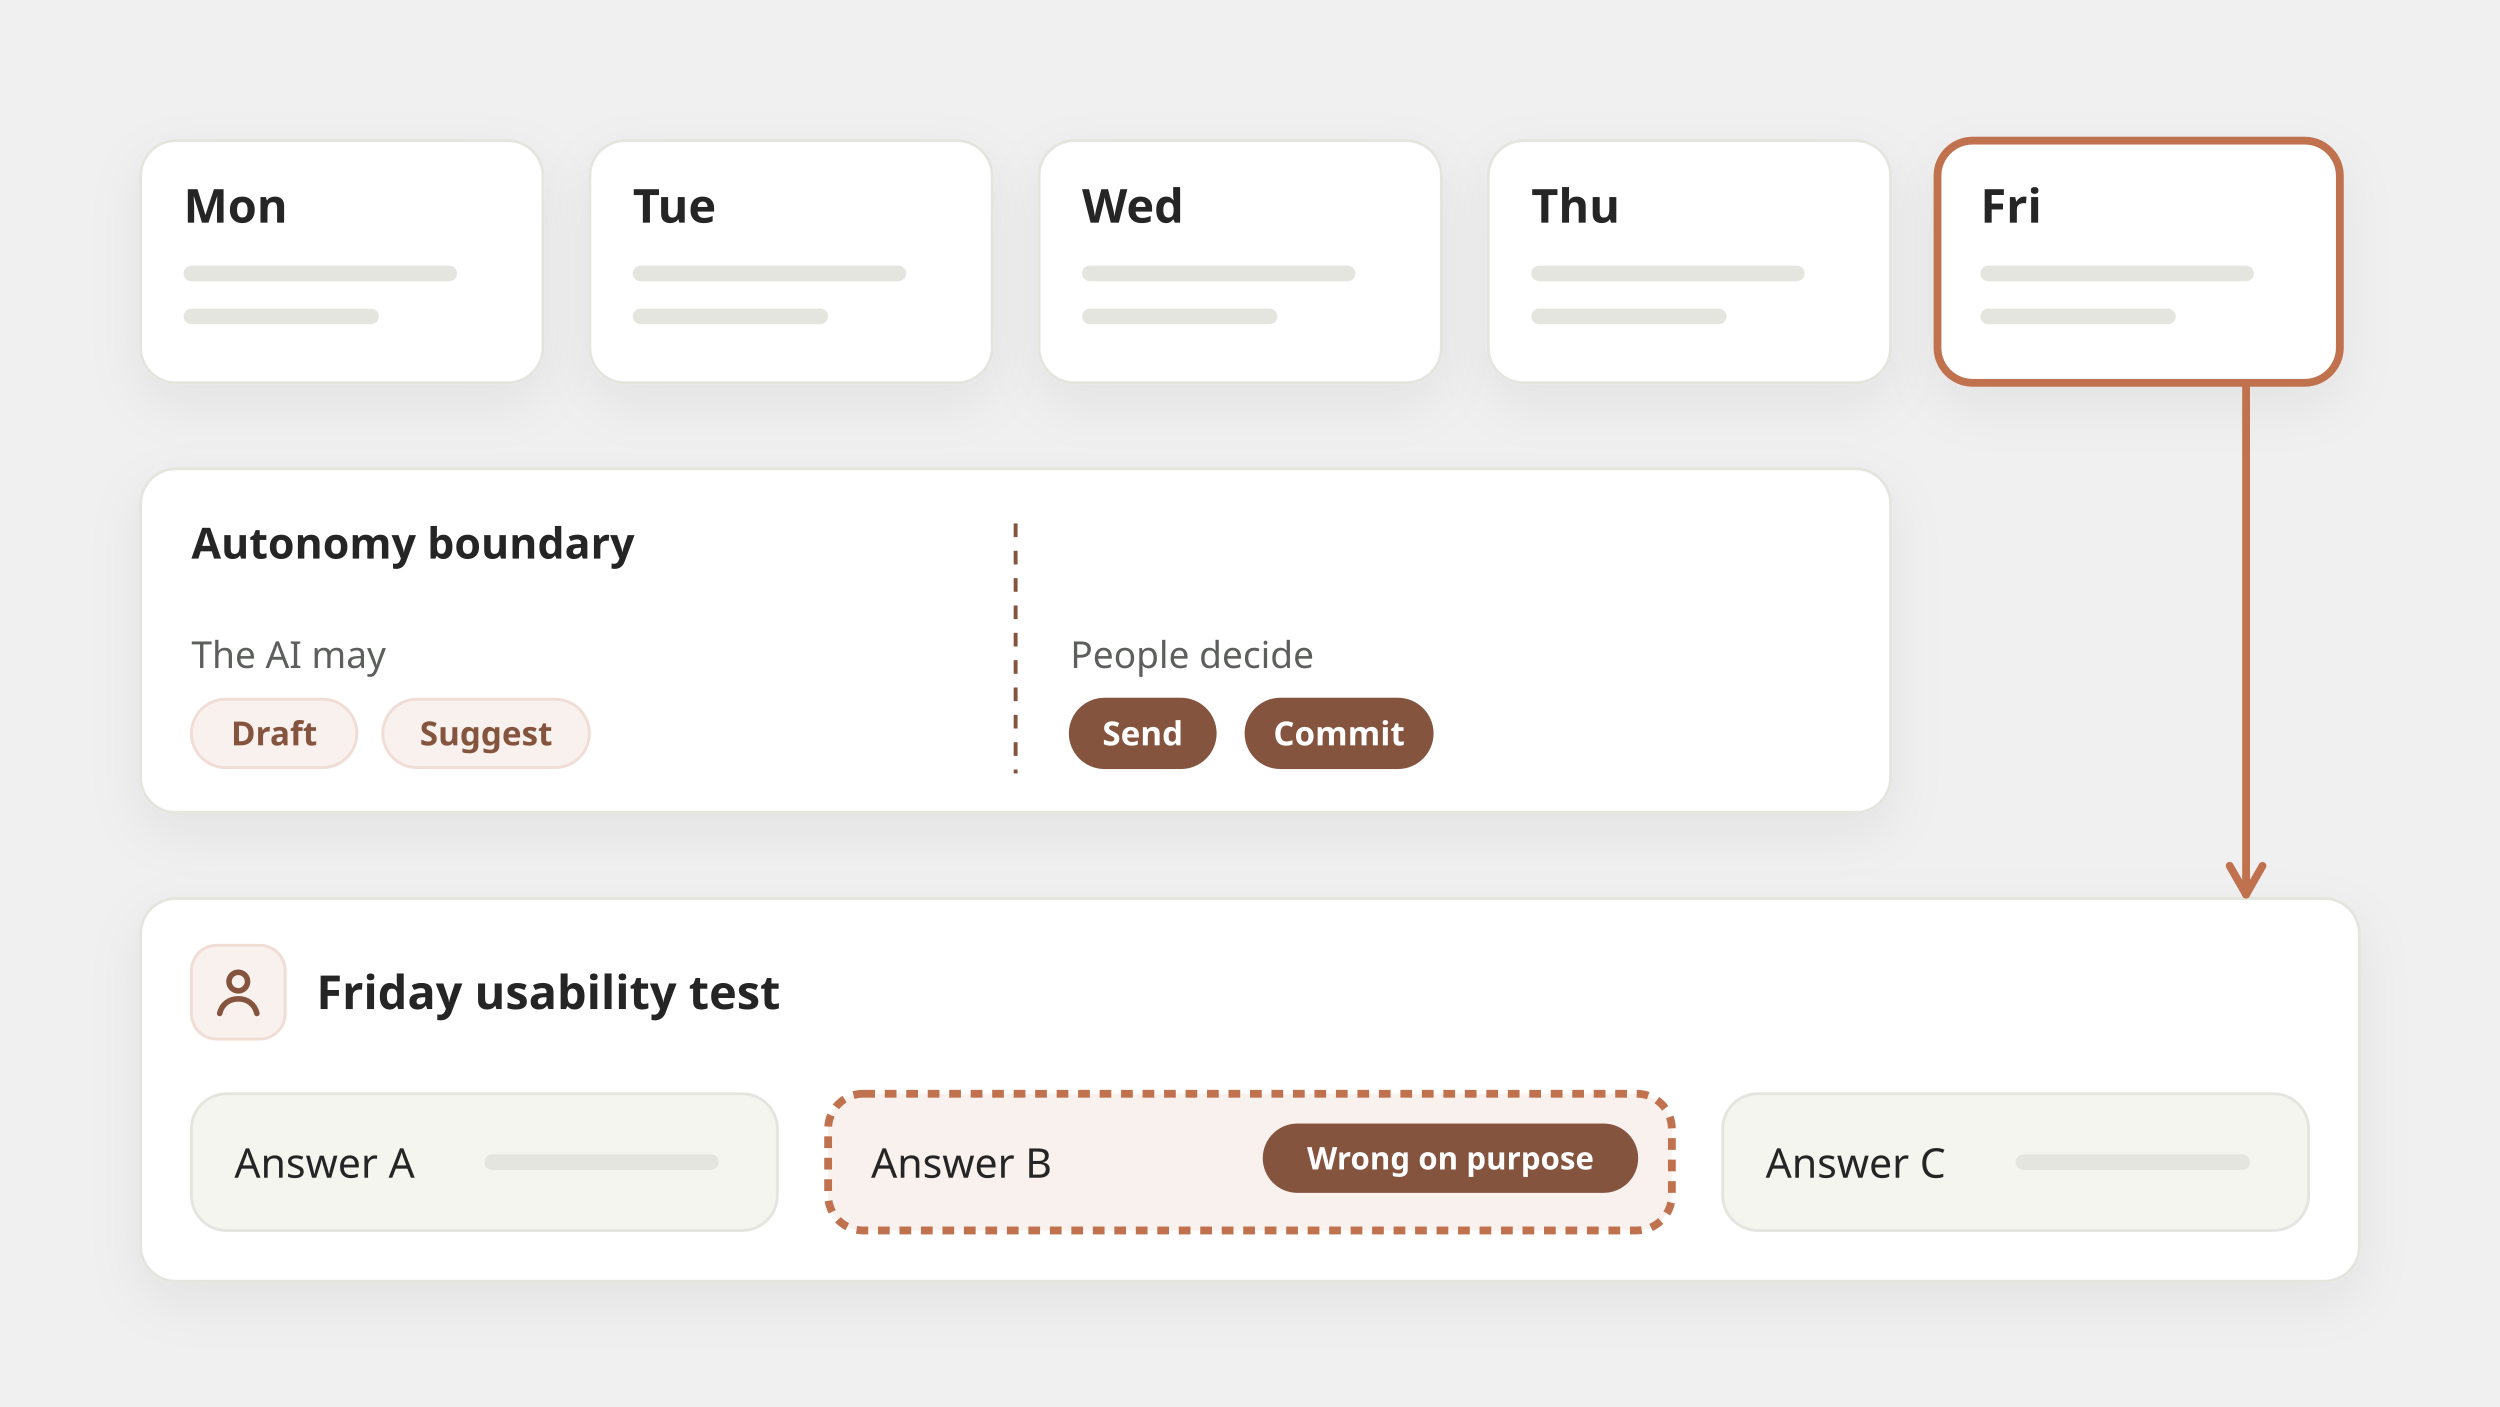
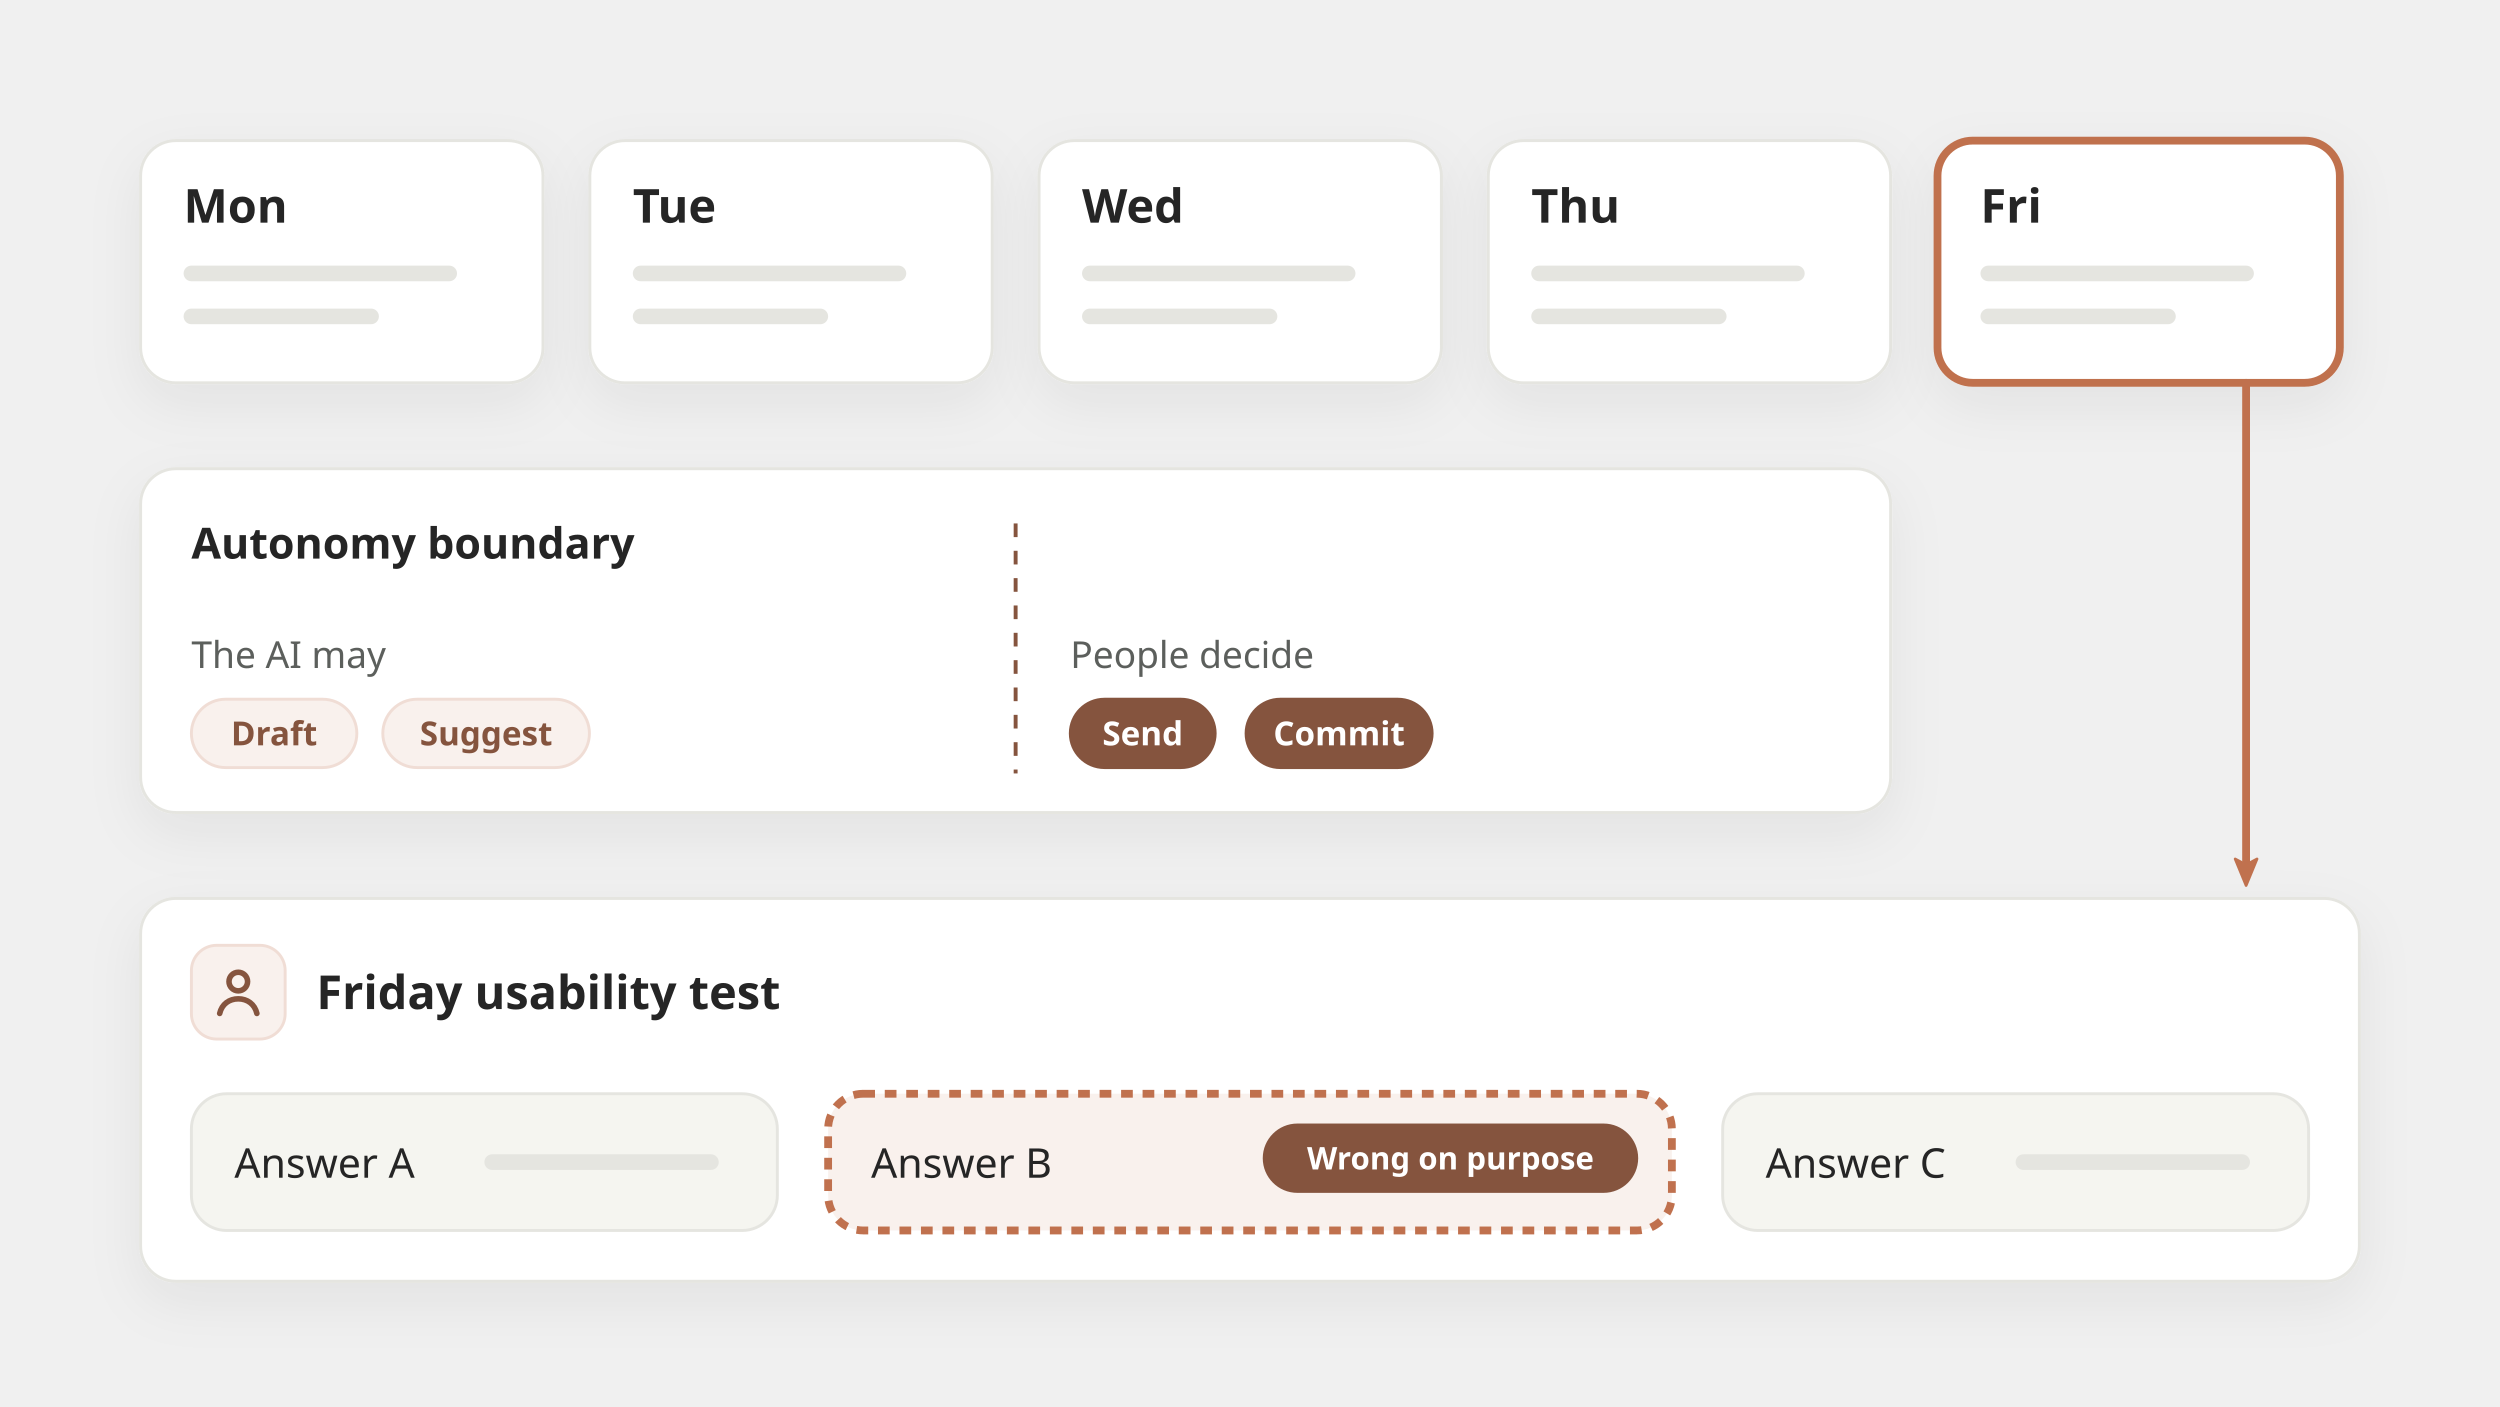
<svg xmlns="http://www.w3.org/2000/svg" viewBox="0 0 1280 720" width="1280" height="720">
  <defs>
    <filter id="sh" x="-20%" y="-20%" width="140%" height="160%">
      <feDropShadow dx="0" dy="1" stdDeviation="1" flood-color="#252525" flood-opacity="0.05" />
      <feDropShadow dx="0" dy="10" stdDeviation="14" flood-color="#252525" flood-opacity="0.06" />
    </filter>
    <marker id="hn" viewBox="0 0 10 10" refX="8" refY="5" markerWidth="7" markerHeight="7" markerUnits="userSpaceOnUse" orient="auto" overflow="visible">
      <path d="M1 1L8 5 1 9" fill="none" stroke="#5c5f5c" stroke-width="1.9" stroke-linecap="round" stroke-linejoin="round" transform="scale(3) translate(-5.333 -3.333)" />
    </marker>
    <marker id="ha" viewBox="0 0 10 10" refX="8" refY="5" markerWidth="7" markerHeight="7" markerUnits="userSpaceOnUse" orient="auto" overflow="visible">
      <path d="M1 1L8 5 1 9" fill="none" stroke="#c0714e" stroke-width="1.9" stroke-linecap="round" stroke-linejoin="round" transform="scale(3) translate(-5.333 -3.333)" />
    </marker>
  </defs>
  <rect x="72" y="72" width="206" height="124" rx="18" fill="#ffffff" stroke="#e5e5e0" stroke-width="1.5" filter="url(#sh)" />
  <text x="94" y="114" font-family="Montserrat, system-ui, sans-serif" font-size="24" font-weight="600" fill="#252525" text-anchor="start">Mon</text>
  <rect x="94" y="136" width="140" height="8" rx="4" fill="#e5e5e0" />
  <rect x="94" y="158" width="100" height="8" rx="4" fill="#e5e5e0" />
  <rect x="302" y="72" width="206" height="124" rx="18" fill="#ffffff" stroke="#e5e5e0" stroke-width="1.5" filter="url(#sh)" />
  <text x="324" y="114" font-family="Montserrat, system-ui, sans-serif" font-size="24" font-weight="600" fill="#252525" text-anchor="start">Tue</text>
  <rect x="324" y="136" width="140" height="8" rx="4" fill="#e5e5e0" />
  <rect x="324" y="158" width="100" height="8" rx="4" fill="#e5e5e0" />
  <rect x="532" y="72" width="206" height="124" rx="18" fill="#ffffff" stroke="#e5e5e0" stroke-width="1.5" filter="url(#sh)" />
  <text x="554" y="114" font-family="Montserrat, system-ui, sans-serif" font-size="24" font-weight="600" fill="#252525" text-anchor="start">Wed</text>
  <rect x="554" y="136" width="140" height="8" rx="4" fill="#e5e5e0" />
  <rect x="554" y="158" width="100" height="8" rx="4" fill="#e5e5e0" />
  <rect x="762" y="72" width="206" height="124" rx="18" fill="#ffffff" stroke="#e5e5e0" stroke-width="1.5" filter="url(#sh)" />
  <text x="784" y="114" font-family="Montserrat, system-ui, sans-serif" font-size="24" font-weight="600" fill="#252525" text-anchor="start">Thu</text>
  <rect x="784" y="136" width="140" height="8" rx="4" fill="#e5e5e0" />
  <rect x="784" y="158" width="100" height="8" rx="4" fill="#e5e5e0" />
  <rect x="992" y="72" width="206" height="124" rx="18" fill="#ffffff" stroke="#c0714e" stroke-width="4" filter="url(#sh)" />
  <text x="1014" y="114" font-family="Montserrat, system-ui, sans-serif" font-size="24" font-weight="600" fill="#252525" text-anchor="start">Fri</text>
  <rect x="1014" y="136" width="140" height="8" rx="4" fill="#e5e5e0" />
  <rect x="1014" y="158" width="100" height="8" rx="4" fill="#e5e5e0" />
  <rect x="72" y="240" width="896" height="176" rx="18" fill="#ffffff" stroke="#e5e5e0" stroke-width="1.5" filter="url(#sh)" />
  <text x="98" y="286" font-family="Montserrat, system-ui, sans-serif" font-size="22" font-weight="600" fill="#252525" text-anchor="start">Autonomy boundary</text>
  <text x="98" y="342" font-family="Montserrat, system-ui, sans-serif" font-size="19" font-weight="500" fill="#5c5f5c" text-anchor="start">The AI may</text>
  <rect x="98" y="358" width="84.7" height="35" rx="17.5" fill="#f9f1ed" stroke="#f0ddd5" stroke-width="1.5" />
  <text x="140.35" y="381.62" font-family="Montserrat, system-ui, sans-serif" font-size="17" font-weight="600" fill="#85543e" text-anchor="middle">Draft</text>
  <rect x="196" y="358" width="105.78" height="35" rx="17.5" fill="#f9f1ed" stroke="#f0ddd5" stroke-width="1.5" />
  <text x="248.89" y="381.62" font-family="Montserrat, system-ui, sans-serif" font-size="17" font-weight="600" fill="#85543e" text-anchor="middle">Suggest</text>
  <path d="M520 268V396" stroke="#85543e" stroke-width="2" stroke-dasharray="7 7" />
  <text x="548" y="342" font-family="Montserrat, system-ui, sans-serif" font-size="19" font-weight="500" fill="#5c5f5c" text-anchor="start">People decide</text>
  <rect x="548" y="358" width="74.16" height="35" rx="17.5" fill="#85543e" stroke="#85543e" stroke-width="1.5" />
  <text x="585.08" y="381.62" font-family="Montserrat, system-ui, sans-serif" font-size="17" font-weight="600" fill="#ffffff" text-anchor="middle">Send</text>
  <rect x="638" y="358" width="95.24" height="35" rx="17.5" fill="#85543e" stroke="#85543e" stroke-width="1.5" />
  <text x="685.62" y="381.62" font-family="Montserrat, system-ui, sans-serif" font-size="17" font-weight="600" fill="#ffffff" text-anchor="middle">Commit</text>
  <rect x="72" y="460" width="1136" height="196" rx="18" fill="#ffffff" stroke="#e5e5e0" stroke-width="1.5" filter="url(#sh)" />
  <rect x="98" y="484" width="48" height="48" rx="12.96" fill="#f9f1ed" stroke="#f0ddd5" stroke-width="1.5" />
  <g transform="translate(105.68 491.68) scale(1.36)" fill="none" stroke="#85543e" stroke-width="2.1" stroke-linecap="round" stroke-linejoin="round" color="#85543e">
    <circle cx="12" cy="8" r="3.5" />
    <path d="M5 20c.8-3.5 3.6-5.5 7-5.5s6.2 2 7 5.5" />
  </g>
  <text x="162" y="516.64" font-family="Montserrat, system-ui, sans-serif" font-size="24" font-weight="600" fill="#252525" text-anchor="start">Friday usability test</text>
  <rect x="98" y="560" width="300" height="70" rx="18" fill="#f5f5f0" stroke="#e5e5e0" stroke-width="1.5" />
  <text x="120" y="603" font-family="Montserrat, system-ui, sans-serif" font-size="21" font-weight="500" fill="#252525" text-anchor="start">Answer A</text>
  <rect x="248" y="591" width="120" height="8" rx="4" fill="#e5e5e0" />
  <rect x="424" y="560" width="432" height="70" rx="18" fill="#f9f1ed" stroke="#c0714e" stroke-width="4" stroke-dasharray="6 5" />
  <text x="446" y="603" font-family="Montserrat, system-ui, sans-serif" font-size="21" font-weight="500" fill="#252525" text-anchor="start">Answer B</text>
  <rect x="647.28" y="576" width="190.72" height="34" rx="17" fill="#85543e" stroke="#85543e" stroke-width="1.5" />
  <text x="742.64" y="598.76" font-family="Montserrat, system-ui, sans-serif" font-size="16" font-weight="600" fill="#ffffff" text-anchor="middle">Wrong on purpose</text>
  <rect x="882" y="560" width="300" height="70" rx="18" fill="#f5f5f0" stroke="#e5e5e0" stroke-width="1.5" />
  <text x="904" y="603" font-family="Montserrat, system-ui, sans-serif" font-size="21" font-weight="500" fill="#252525" text-anchor="start">Answer C</text>
  <rect x="1032" y="591" width="120" height="8" rx="4" fill="#e5e5e0" />
-   <path d="M1150 196C1150 328 1150 328 1150 458" fill="none" stroke="#c0714e" stroke-width="4" stroke-linecap="round" stroke-linejoin="round" marker-end="url(#ha)" />
+   <path d="M1150 196C1150 322.46 1150 327.77 1150 442.29" fill="none" stroke="#c0714e" stroke-width="4" stroke-linecap="round" stroke-linejoin="round" />
+   <path d="M1150 453.38L1144.4 439.78L1150 442.77L1155.6 439.78Z" fill="#c0714e" stroke="#c0714e" stroke-width="1.4" stroke-linejoin="round" />
</svg>
